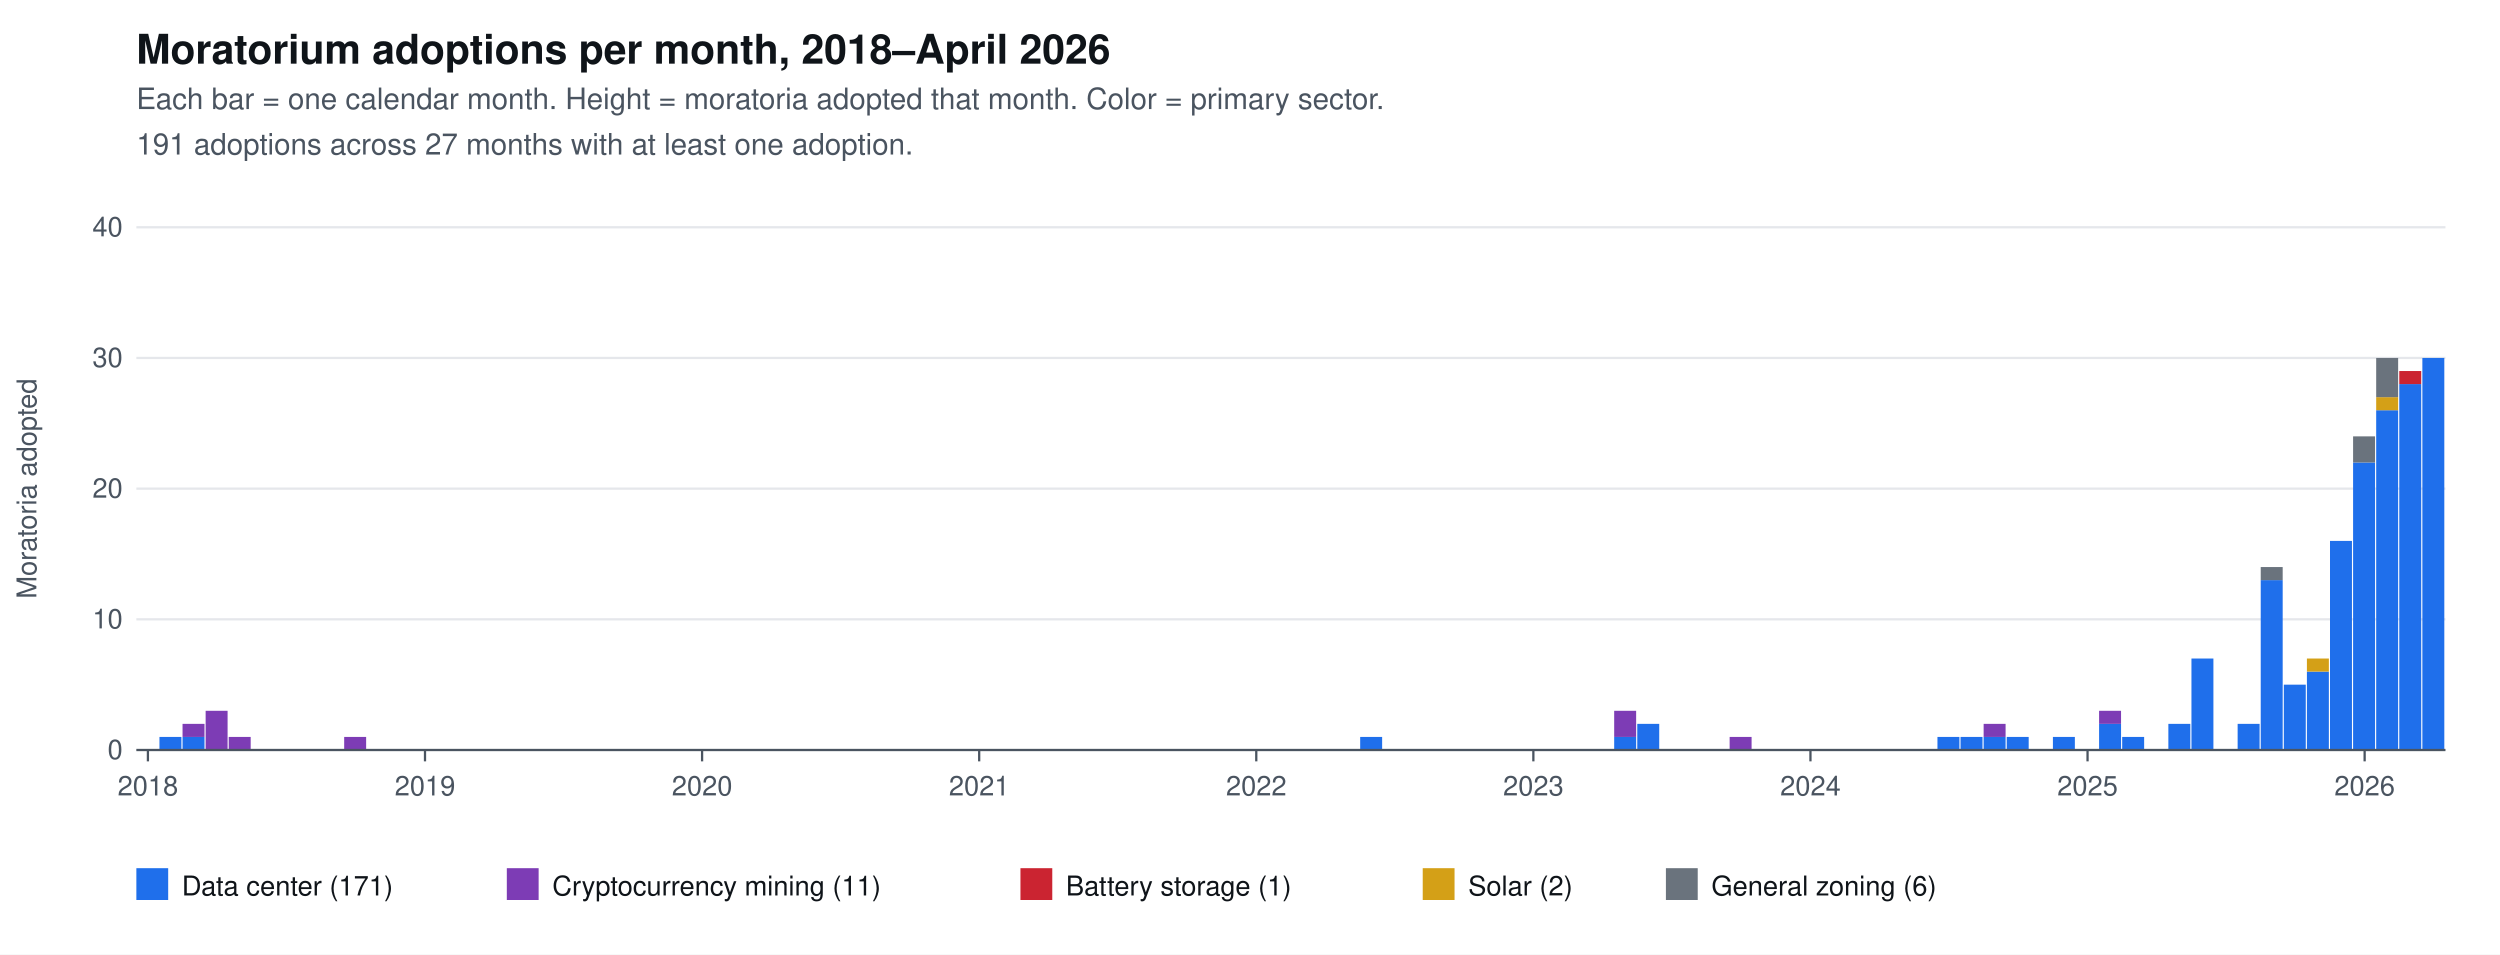
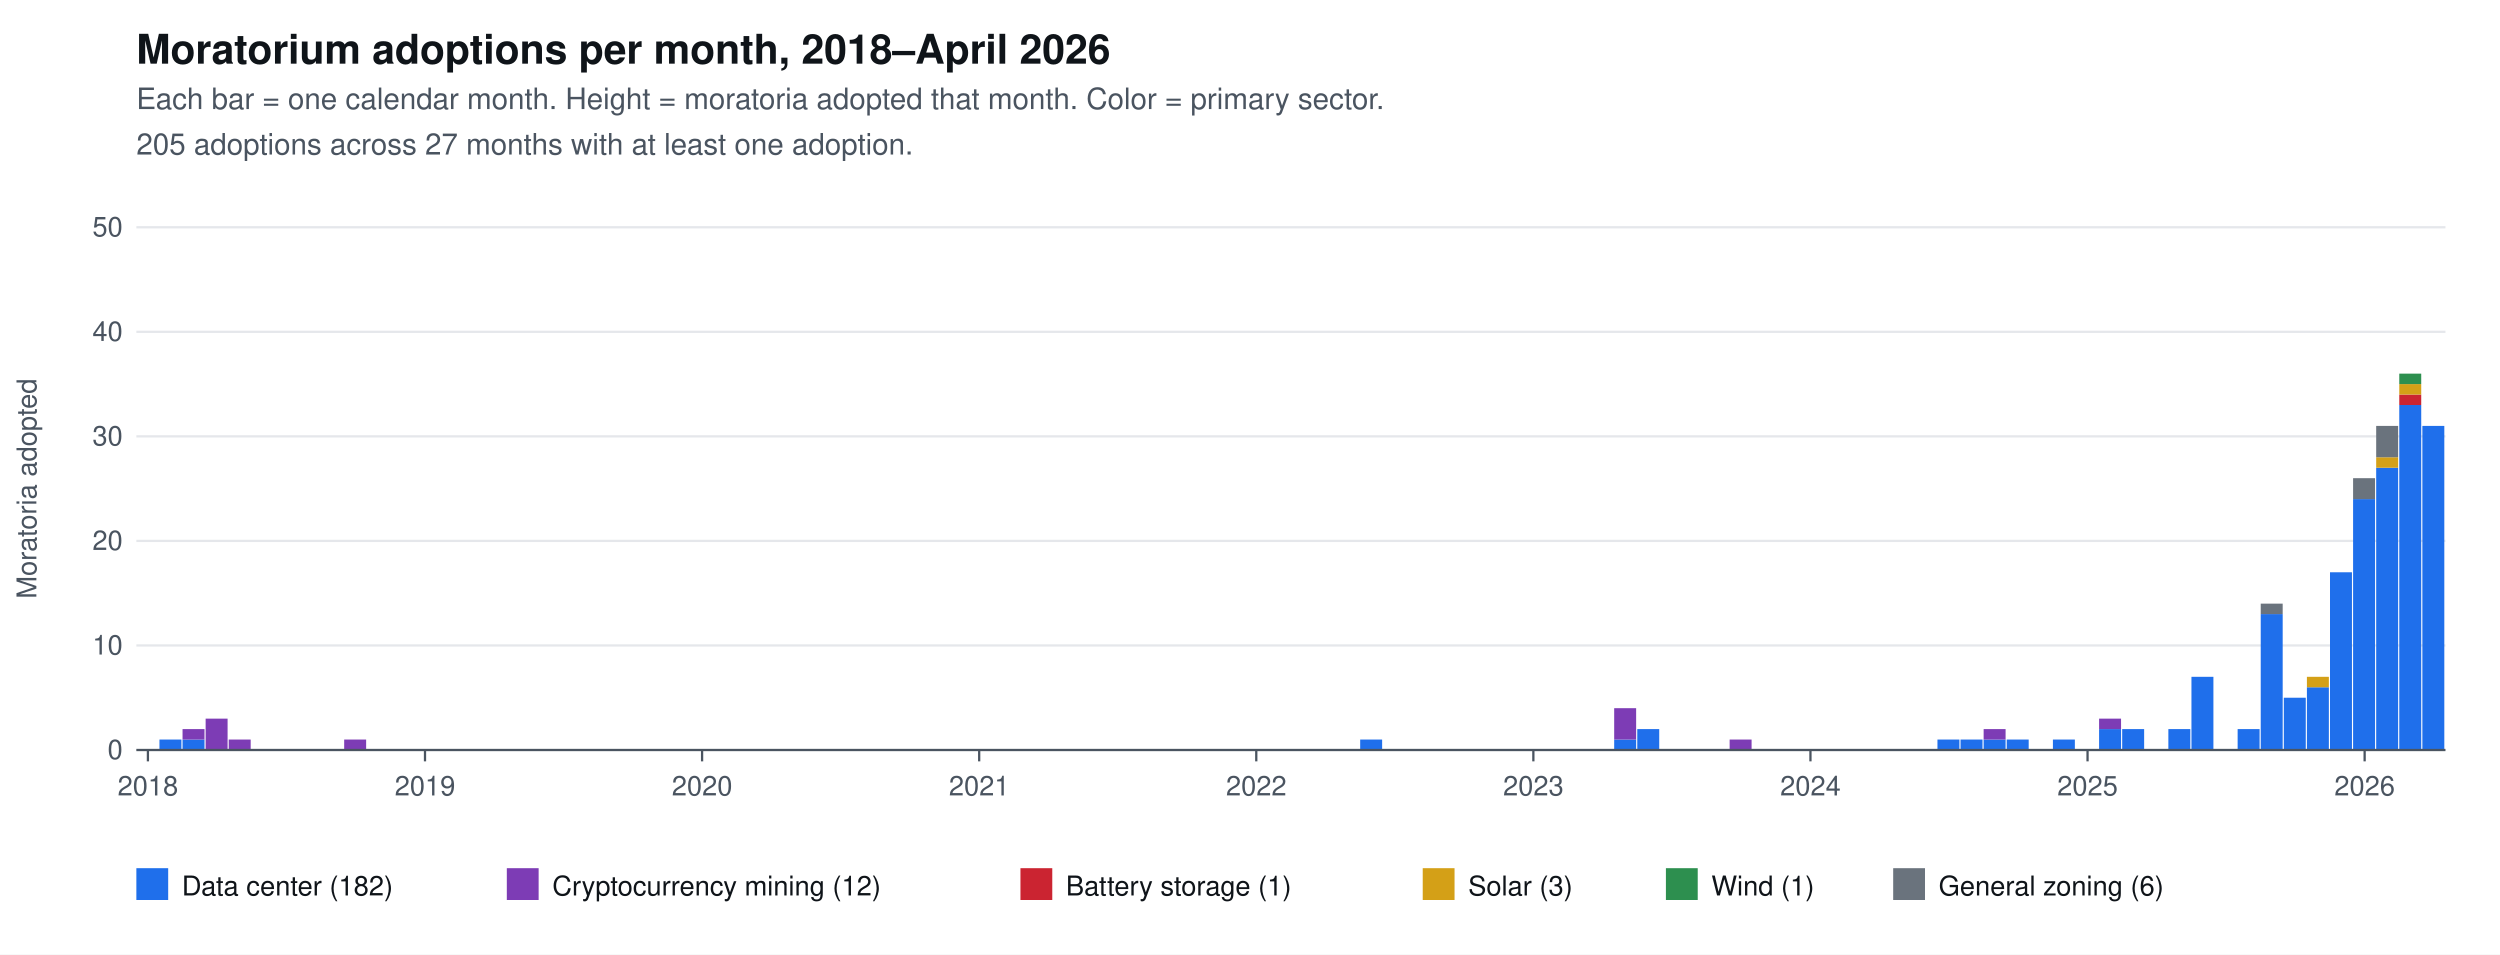
<svg xmlns="http://www.w3.org/2000/svg" viewBox="0 0 1100 420" width="100%" height="auto" font-family="ui-sans-serif, system-ui, -apple-system, Helvetica, Arial, sans-serif" font-size="12" role="img" aria-label="Monthly moratorium adoptions, 2018 through April 2026">
  <rect width="1100" height="420" fill="white" />
  <text x="60" y="28" font-size="18" font-weight="600" fill="#0f1419">Moratorium adoptions per month, 2018–April 2026</text>
  <text x="60" y="48" font-size="13" fill="#4a5460">Each bar = one calendar month. Height = moratoria adopted that month. Color = primary sector.</text>
-   <text x="60" y="68" font-size="13" fill="#4a5460">191 adoptions across 27 months with at least one adoption.</text>
+   <text x="60" y="68" font-size="13" fill="#4a5460">205 adoptions across 27 months with at least one adoption.</text>
  <g stroke="#e5e7eb" stroke-width="1">
    <line x1="60" x2="1076" y1="330.0" y2="330.0" />
-     <line x1="60" x2="1076" y1="272.5" y2="272.5" />
-     <line x1="60" x2="1076" y1="215.0" y2="215.0" />
-     <line x1="60" x2="1076" y1="157.5" y2="157.5" />
+     <line x1="60" x2="1076" y1="284.0" y2="284.0" />
+     <line x1="60" x2="1076" y1="238.0" y2="238.0" />
+     <line x1="60" x2="1076" y1="192.0" y2="192.0" />
+     <line x1="60" x2="1076" y1="146.0" y2="146.0" />
    <line x1="60" x2="1076" y1="100.0" y2="100.0" />
  </g>
  <g fill="#4a5460" text-anchor="end">
    <text x="54" y="334.0">0</text>
-     <text x="54" y="276.5">10</text>
-     <text x="54" y="219.0">20</text>
-     <text x="54" y="161.5">30</text>
-     <text x="54" y="104.0">40</text>
+     <text x="54" y="288.0">10</text>
+     <text x="54" y="242.0">20</text>
+     <text x="54" y="196.0">30</text>
+     <text x="54" y="150.0">40</text>
+     <text x="54" y="104.0">50</text>
  </g>
  <text x="16" y="215.0" fill="#4a5460" text-anchor="middle" transform="rotate(-90 16 215.0)">Moratoria adopted</text>
  <g>
-     <rect x="70.16" y="324.25" width="9.66" height="5.75" fill="#1f6feb" />
-     <rect x="80.32" y="324.25" width="9.66" height="5.75" fill="#1f6feb" />
-     <rect x="80.32" y="318.50" width="9.66" height="5.75" fill="#7d3cb5" />
-     <rect x="90.48" y="312.75" width="9.66" height="17.25" fill="#7d3cb5" />
-     <rect x="100.64" y="324.25" width="9.66" height="5.75" fill="#7d3cb5" />
-     <rect x="151.44" y="324.25" width="9.66" height="5.75" fill="#7d3cb5" />
-     <rect x="598.48" y="324.25" width="9.66" height="5.75" fill="#1f6feb" />
-     <rect x="710.24" y="324.25" width="9.66" height="5.75" fill="#1f6feb" />
-     <rect x="710.24" y="312.75" width="9.66" height="11.50" fill="#7d3cb5" />
-     <rect x="720.40" y="318.50" width="9.66" height="11.50" fill="#1f6feb" />
-     <rect x="761.04" y="324.25" width="9.66" height="5.75" fill="#7d3cb5" />
-     <rect x="852.48" y="324.25" width="9.66" height="5.75" fill="#1f6feb" />
-     <rect x="862.64" y="324.25" width="9.66" height="5.75" fill="#1f6feb" />
-     <rect x="872.80" y="324.25" width="9.66" height="5.75" fill="#1f6feb" />
-     <rect x="872.80" y="318.50" width="9.66" height="5.75" fill="#7d3cb5" />
-     <rect x="882.96" y="324.25" width="9.66" height="5.75" fill="#1f6feb" />
-     <rect x="903.28" y="324.25" width="9.66" height="5.75" fill="#1f6feb" />
-     <rect x="923.60" y="318.50" width="9.66" height="11.50" fill="#1f6feb" />
-     <rect x="923.60" y="312.75" width="9.66" height="5.75" fill="#7d3cb5" />
-     <rect x="933.76" y="324.25" width="9.66" height="5.75" fill="#1f6feb" />
-     <rect x="954.08" y="318.50" width="9.66" height="11.50" fill="#1f6feb" />
-     <rect x="964.24" y="289.75" width="9.66" height="40.25" fill="#1f6feb" />
-     <rect x="984.56" y="318.50" width="9.66" height="11.50" fill="#1f6feb" />
-     <rect x="994.72" y="255.25" width="9.66" height="74.75" fill="#1f6feb" />
-     <rect x="994.72" y="249.50" width="9.66" height="5.75" fill="#6a737d" />
-     <rect x="1004.88" y="301.25" width="9.66" height="28.75" fill="#1f6feb" />
-     <rect x="1015.04" y="295.50" width="9.66" height="34.50" fill="#1f6feb" />
-     <rect x="1015.04" y="289.75" width="9.66" height="5.75" fill="#d4a017" />
-     <rect x="1025.20" y="238.00" width="9.66" height="92.00" fill="#1f6feb" />
-     <rect x="1035.36" y="203.50" width="9.66" height="126.50" fill="#1f6feb" />
-     <rect x="1035.36" y="192.00" width="9.66" height="11.50" fill="#6a737d" />
-     <rect x="1045.52" y="180.50" width="9.66" height="149.50" fill="#1f6feb" />
-     <rect x="1045.52" y="174.75" width="9.66" height="5.75" fill="#d4a017" />
-     <rect x="1045.52" y="157.50" width="9.66" height="17.25" fill="#6a737d" />
-     <rect x="1055.68" y="169.00" width="9.66" height="161.00" fill="#1f6feb" />
-     <rect x="1055.68" y="163.25" width="9.66" height="5.75" fill="#cb2431" />
-     <rect x="1065.84" y="157.50" width="9.66" height="172.50" fill="#1f6feb" />
+     <rect x="70.16" y="325.40" width="9.66" height="4.60" fill="#1f6feb" />
+     <rect x="80.32" y="325.40" width="9.66" height="4.60" fill="#1f6feb" />
+     <rect x="80.32" y="320.80" width="9.66" height="4.60" fill="#7d3cb5" />
+     <rect x="90.48" y="316.20" width="9.66" height="13.80" fill="#7d3cb5" />
+     <rect x="100.64" y="325.40" width="9.66" height="4.60" fill="#7d3cb5" />
+     <rect x="151.44" y="325.40" width="9.66" height="4.60" fill="#7d3cb5" />
+     <rect x="598.48" y="325.40" width="9.66" height="4.60" fill="#1f6feb" />
+     <rect x="710.24" y="325.40" width="9.66" height="4.60" fill="#1f6feb" />
+     <rect x="710.24" y="311.60" width="9.66" height="13.80" fill="#7d3cb5" />
+     <rect x="720.40" y="320.80" width="9.66" height="9.20" fill="#1f6feb" />
+     <rect x="761.04" y="325.40" width="9.66" height="4.60" fill="#7d3cb5" />
+     <rect x="852.48" y="325.40" width="9.66" height="4.60" fill="#1f6feb" />
+     <rect x="862.64" y="325.40" width="9.66" height="4.60" fill="#1f6feb" />
+     <rect x="872.80" y="325.40" width="9.66" height="4.60" fill="#1f6feb" />
+     <rect x="872.80" y="320.80" width="9.66" height="4.60" fill="#7d3cb5" />
+     <rect x="882.96" y="325.40" width="9.66" height="4.60" fill="#1f6feb" />
+     <rect x="903.28" y="325.40" width="9.66" height="4.60" fill="#1f6feb" />
+     <rect x="923.60" y="320.80" width="9.66" height="9.20" fill="#1f6feb" />
+     <rect x="923.60" y="316.20" width="9.66" height="4.60" fill="#7d3cb5" />
+     <rect x="933.76" y="320.80" width="9.66" height="9.20" fill="#1f6feb" />
+     <rect x="954.08" y="320.80" width="9.66" height="9.20" fill="#1f6feb" />
+     <rect x="964.24" y="297.80" width="9.66" height="32.20" fill="#1f6feb" />
+     <rect x="984.56" y="320.80" width="9.66" height="9.20" fill="#1f6feb" />
+     <rect x="994.72" y="270.20" width="9.66" height="59.80" fill="#1f6feb" />
+     <rect x="994.72" y="265.60" width="9.66" height="4.60" fill="#6a737d" />
+     <rect x="1004.88" y="307.00" width="9.66" height="23.00" fill="#1f6feb" />
+     <rect x="1015.04" y="302.40" width="9.66" height="27.60" fill="#1f6feb" />
+     <rect x="1015.04" y="297.80" width="9.66" height="4.60" fill="#d4a017" />
+     <rect x="1025.20" y="251.80" width="9.66" height="78.20" fill="#1f6feb" />
+     <rect x="1035.36" y="219.60" width="9.66" height="110.40" fill="#1f6feb" />
+     <rect x="1035.36" y="210.40" width="9.66" height="9.20" fill="#6a737d" />
+     <rect x="1045.52" y="205.80" width="9.66" height="124.20" fill="#1f6feb" />
+     <rect x="1045.52" y="201.20" width="9.66" height="4.60" fill="#d4a017" />
+     <rect x="1045.52" y="187.40" width="9.66" height="13.80" fill="#6a737d" />
+     <rect x="1055.68" y="178.20" width="9.66" height="151.80" fill="#1f6feb" />
+     <rect x="1055.68" y="173.60" width="9.66" height="4.60" fill="#cb2431" />
+     <rect x="1055.68" y="169.00" width="9.66" height="4.60" fill="#d4a017" />
+     <rect x="1055.68" y="164.40" width="9.66" height="4.60" fill="#2d8f4f" />
+     <rect x="1065.84" y="187.40" width="9.66" height="142.60" fill="#1f6feb" />
  </g>
  <g fill="#4a5460" text-anchor="middle">
    <line x1="65.08" x2="65.08" y1="330.0" y2="335.0" stroke="#4a5460" />
    <text x="65.08" y="350.0">2018</text>
    <line x1="187.00" x2="187.00" y1="330.0" y2="335.0" stroke="#4a5460" />
    <text x="187.00" y="350.0">2019</text>
    <line x1="308.92" x2="308.92" y1="330.0" y2="335.0" stroke="#4a5460" />
    <text x="308.92" y="350.0">2020</text>
    <line x1="430.84" x2="430.84" y1="330.0" y2="335.0" stroke="#4a5460" />
    <text x="430.84" y="350.0">2021</text>
    <line x1="552.76" x2="552.76" y1="330.0" y2="335.0" stroke="#4a5460" />
    <text x="552.76" y="350.0">2022</text>
    <line x1="674.68" x2="674.68" y1="330.0" y2="335.0" stroke="#4a5460" />
    <text x="674.68" y="350.0">2023</text>
    <line x1="796.60" x2="796.60" y1="330.0" y2="335.0" stroke="#4a5460" />
    <text x="796.60" y="350.0">2024</text>
    <line x1="918.52" x2="918.52" y1="330.0" y2="335.0" stroke="#4a5460" />
    <text x="918.52" y="350.0">2025</text>
    <line x1="1040.44" x2="1040.44" y1="330.0" y2="335.0" stroke="#4a5460" />
    <text x="1040.44" y="350.0">2026</text>
  </g>
  <line x1="60" x2="1076" y1="330.0" y2="330.0" stroke="#4a5460" />
  <g font-size="12">
    <rect x="60" y="382" width="14" height="14" fill="#1f6feb" />
-     <text x="80" y="394" fill="#0f1419">Data center (171)</text>
+     <text x="80" y="394" fill="#0f1419">Data center (182)</text>
    <rect x="223" y="382" width="14" height="14" fill="#7d3cb5" />
-     <text x="243" y="394" fill="#0f1419">Cryptocurrency mining (11)</text>
+     <text x="243" y="394" fill="#0f1419">Cryptocurrency mining (12)</text>
    <rect x="449" y="382" width="14" height="14" fill="#cb2431" />
    <text x="469" y="394" fill="#0f1419">Battery storage (1)</text>
    <rect x="626" y="382" width="14" height="14" fill="#d4a017" />
-     <text x="646" y="394" fill="#0f1419">Solar (2)</text>
-     <rect x="733" y="382" width="14" height="14" fill="#6a737d" />
-     <text x="753" y="394" fill="#0f1419">General zoning (6)</text>
+     <text x="646" y="394" fill="#0f1419">Solar (3)</text>
+     <rect x="733" y="382" width="14" height="14" fill="#2d8f4f" />
+     <text x="753" y="394" fill="#0f1419">Wind (1)</text>
+     <rect x="833" y="382" width="14" height="14" fill="#6a737d" />
+     <text x="853" y="394" fill="#0f1419">General zoning (6)</text>
  </g>
</svg>
